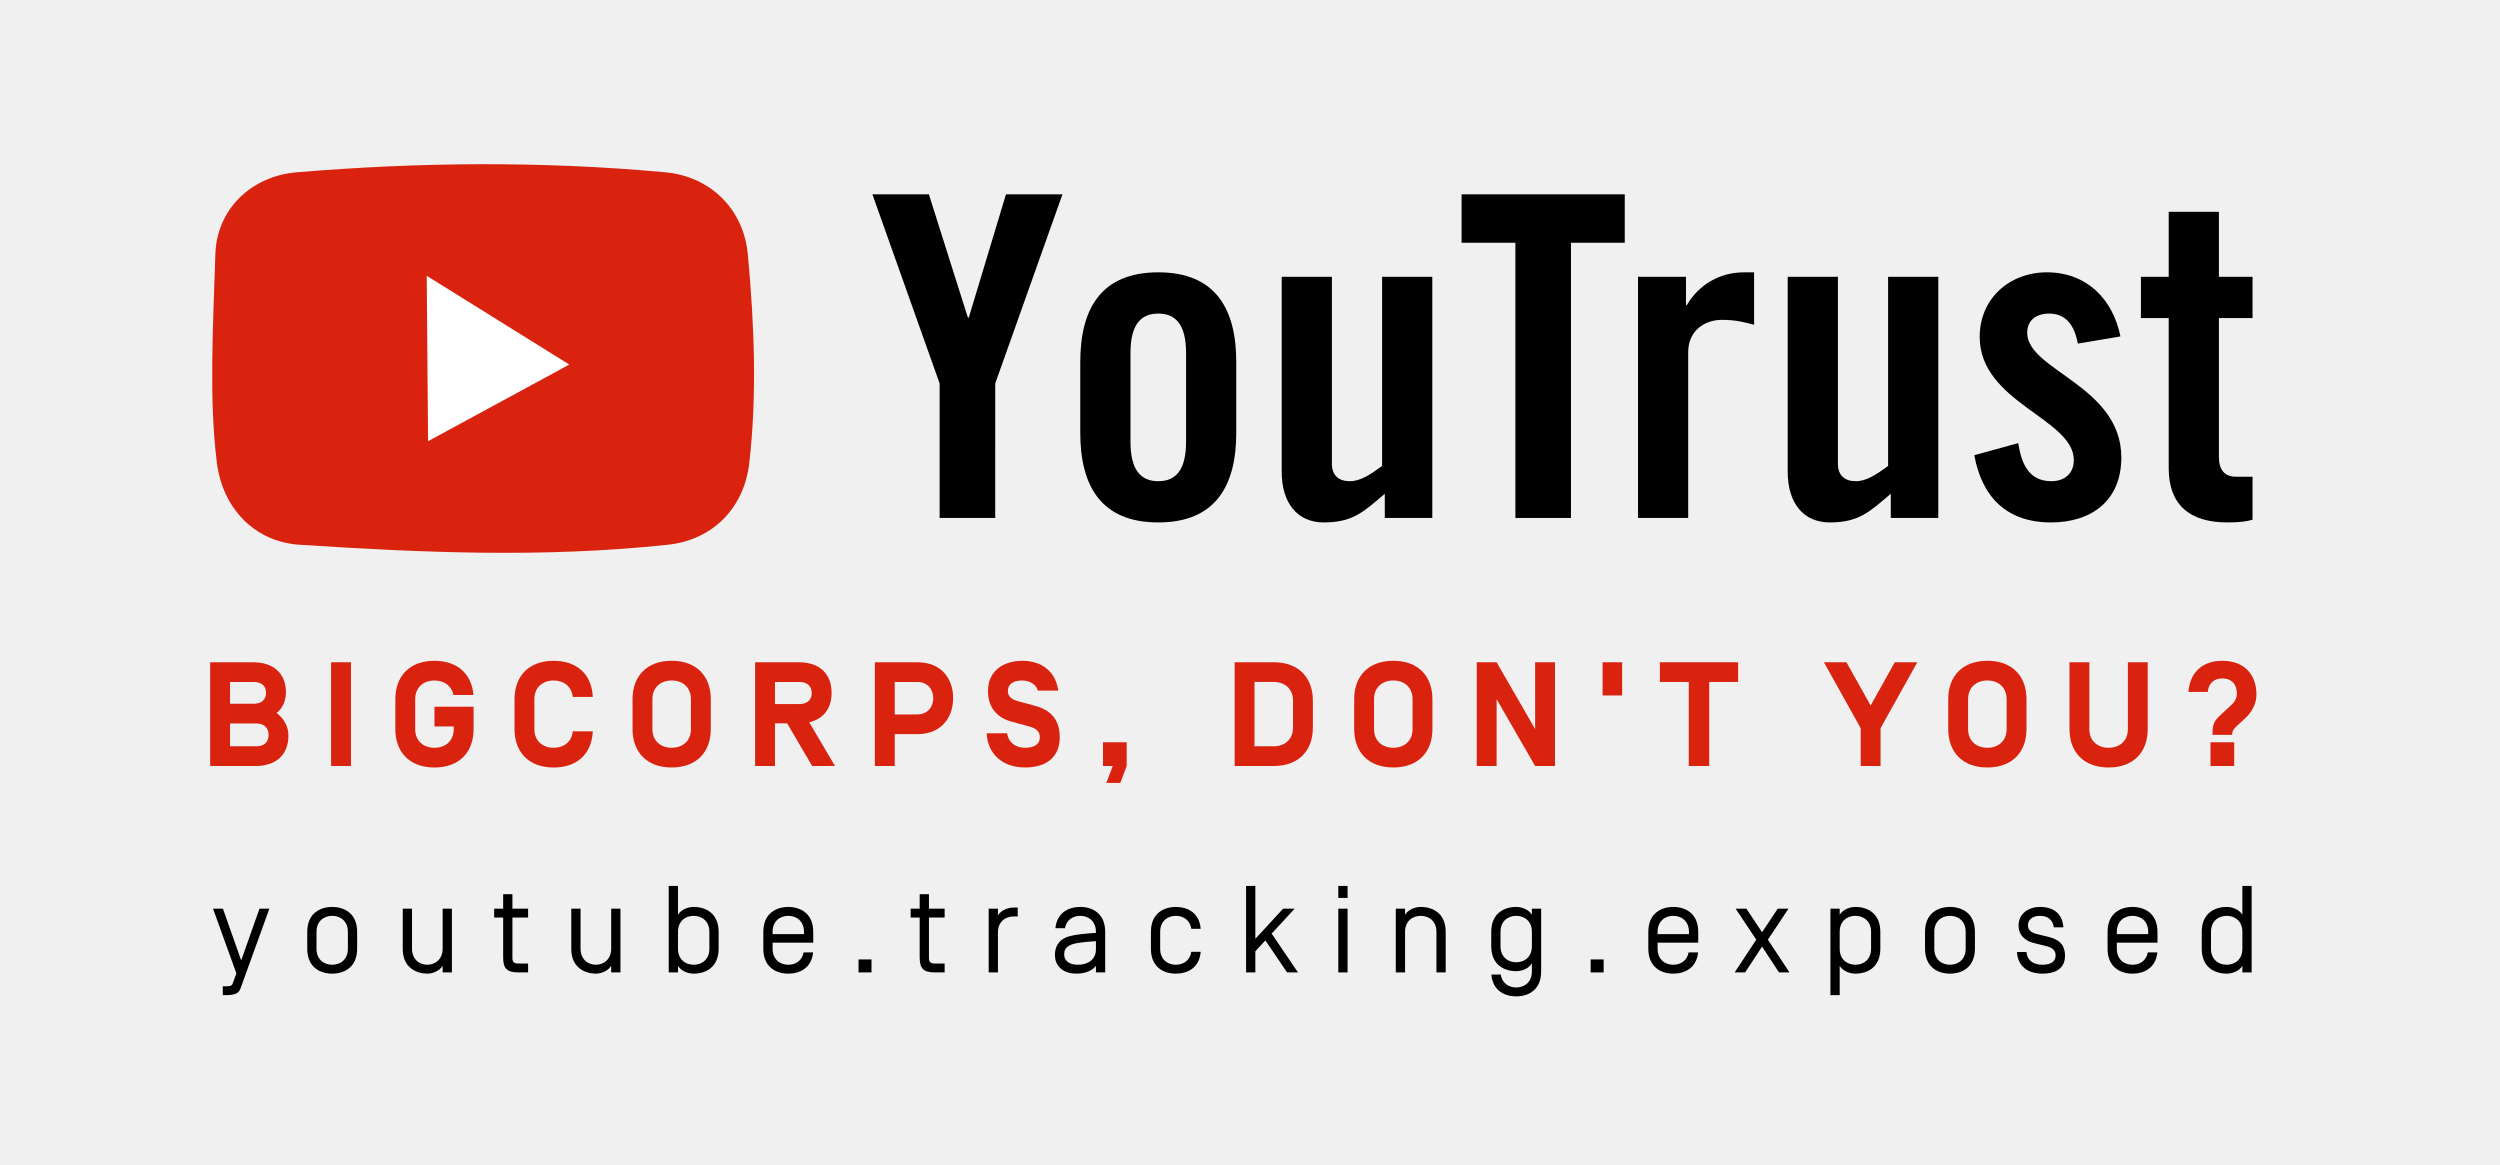
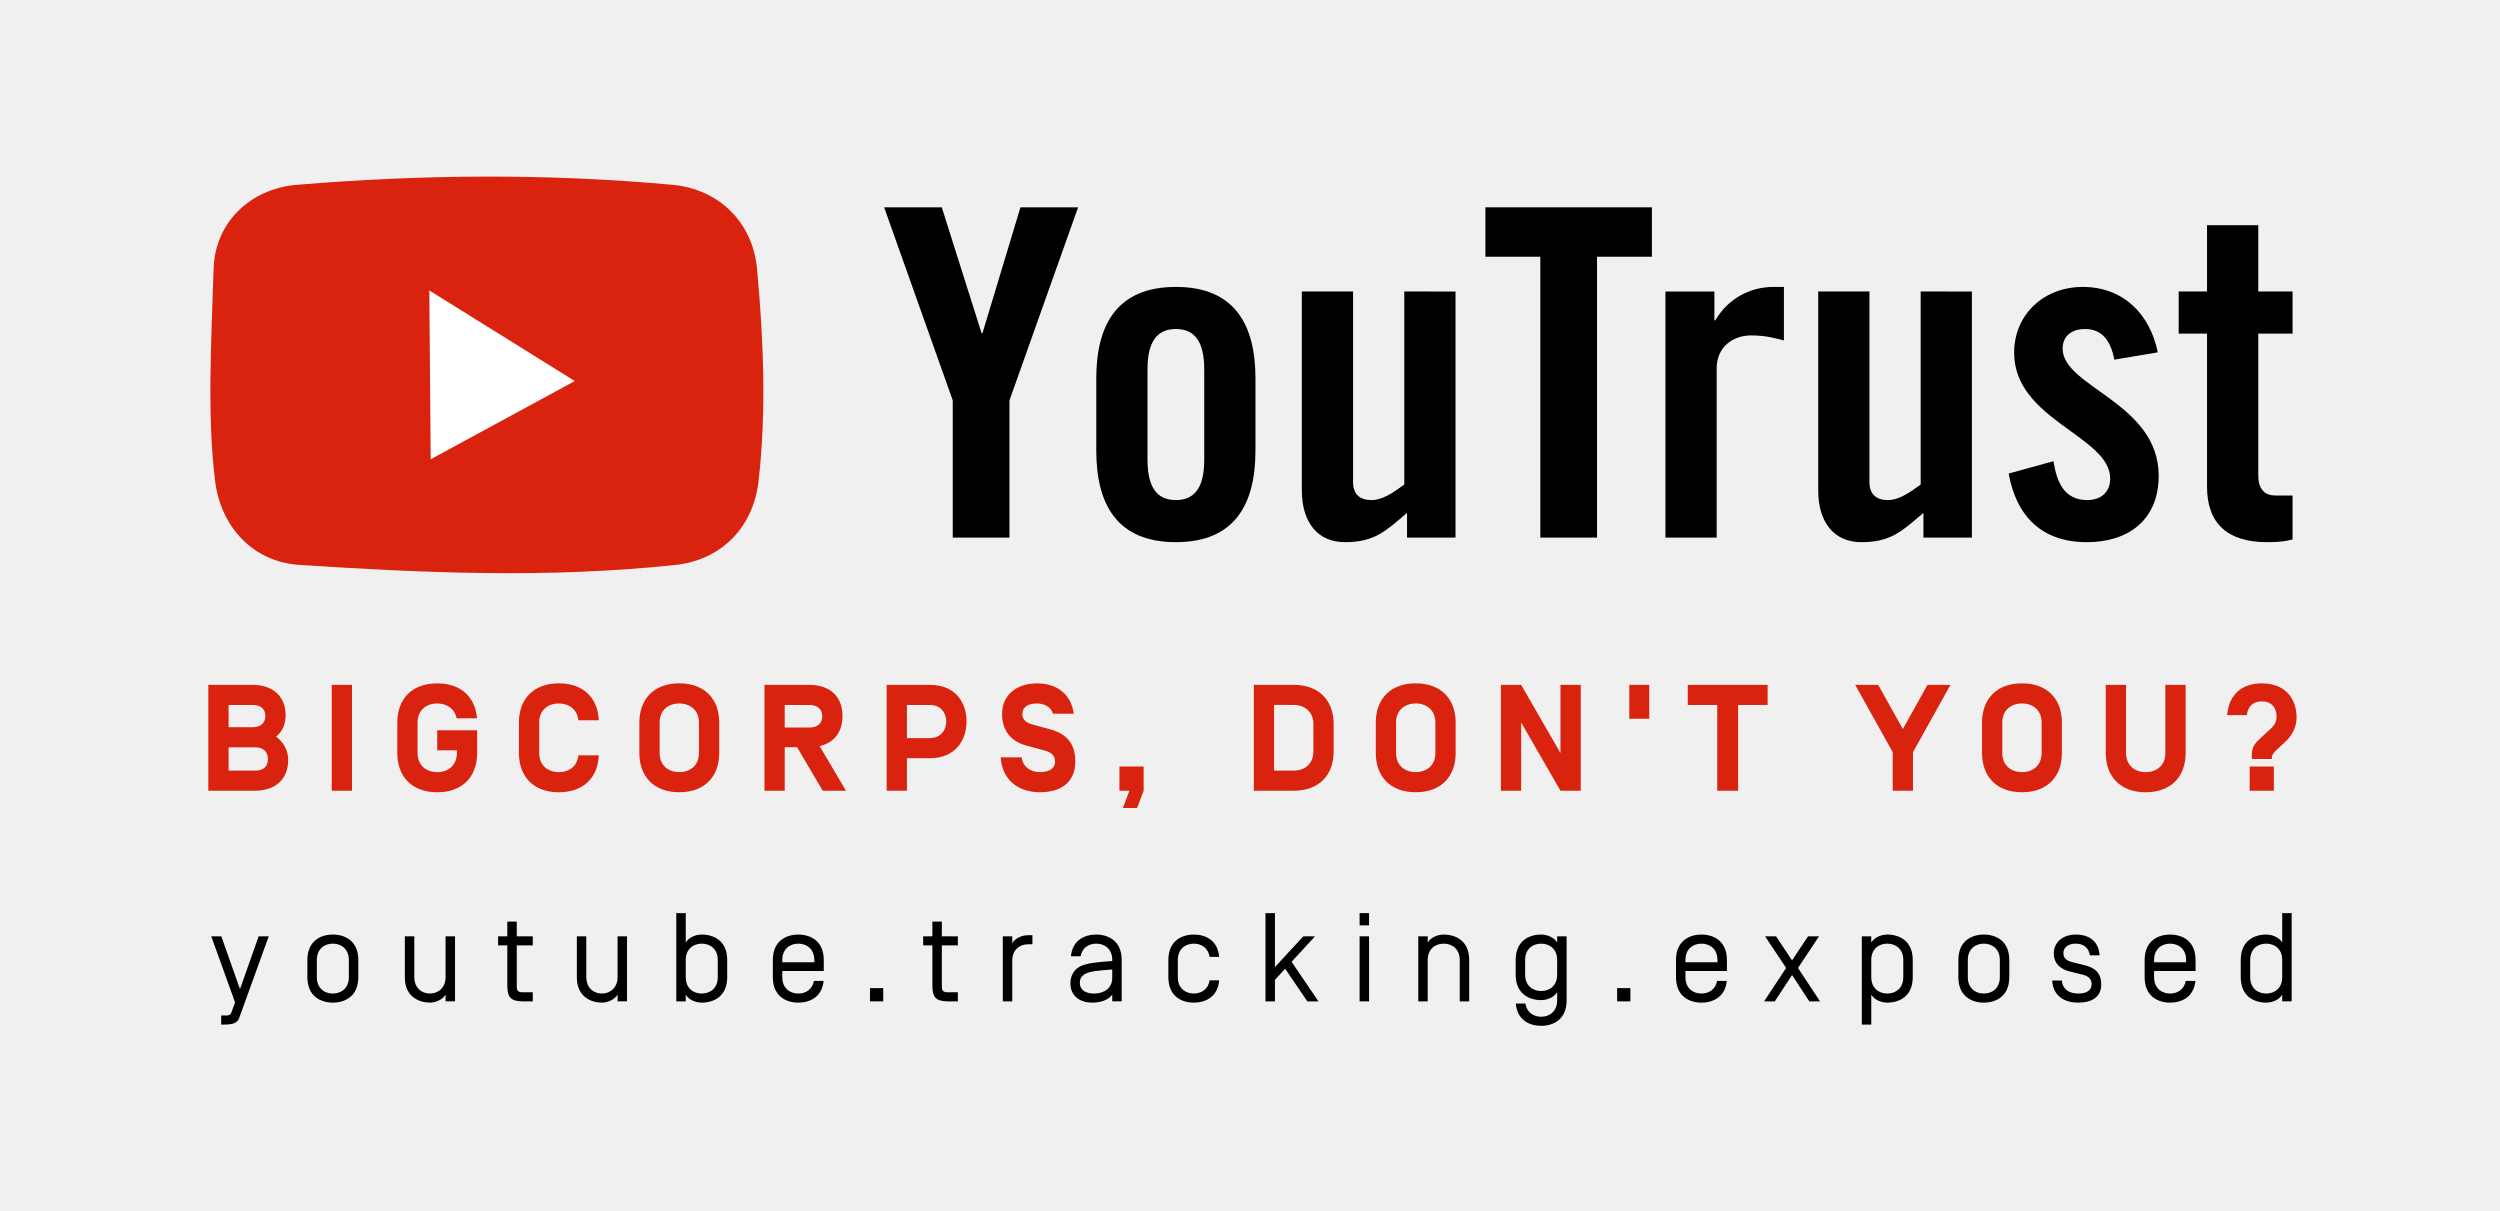
- <svg xmlns="http://www.w3.org/2000/svg" width="211.966mm" height="98.742mm" viewBox="0 0 211.966 98.742" version="1.1" id="svg911">
+ <svg xmlns="http://www.w3.org/2000/svg" width="207.705mm" height="100.595mm" viewBox="0 0 207.705 100.595" version="1.1" id="svg911">
  <defs id="defs905" />
-   <g aria-label="youtube.tracking.exposed" transform="matrix(0.3862052,0,0,0.3862052,-1.835745,-6.604112)" style="font-style:normal;font-weight:normal;font-size:40px;line-height:1.25;font-family:sans-serif;letter-spacing:0px;word-spacing:0px;fill:#000000;fill-opacity:1;stroke:none" id="flowRoot815-3">
+   <g aria-label="youtube.tracking.exposed" transform="matrix(0.3862052,0,0,0.3862052,-2.347534,-5.855436)" style="font-style:normal;font-weight:normal;font-size:40px;line-height:1.25;font-family:sans-serif;letter-spacing:0px;word-spacing:0px;fill:#000000;fill-opacity:1;stroke:none" id="flowRoot815-3">
    <path d="m 63.889,216.586 h -2.17 l -4.014,11.363 -4.014,-11.363 h -2.17 l 5.126,14.211 -0.732,2.007 c -0.163,0.488 -0.353,0.814 -1.22,0.814 h -1.031 v 1.953 h 0.786 c 1.763,-0.027 2.712,-0.353 3.092,-1.437 z" style="font-style:normal;font-variant:normal;font-weight:normal;font-stretch:normal;font-size:27.12px;line-height:0;font-family:'Simplon Norm';-inkscape-font-specification:'Simplon Norm';letter-spacing:6.53px" id="path892" />
    <path d="m 81.125,225.4 c 0,2.332 -1.627,3.498 -3.444,3.498 -1.817,0 -3.444,-1.166 -3.444,-3.498 v -3.743 c 0,-2.332 1.627,-3.498 3.444,-3.498 1.817,0 3.444,1.166 3.444,3.498 z m 2.034,-3.715 c 0,-4.122 -2.875,-5.478 -5.478,-5.478 -2.603,0 -5.478,1.356 -5.478,5.478 v 3.688 c 0,4.122 2.875,5.478 5.478,5.478 2.603,0 5.478,-1.356 5.478,-5.478 z" style="font-style:normal;font-variant:normal;font-weight:normal;font-stretch:normal;font-size:27.12px;line-height:0;font-family:'Simplon Norm';-inkscape-font-specification:'Simplon Norm';letter-spacing:6.53px" id="path894" />
    <path d="m 98.568,230.851 c 1.193,0 2.658,-0.597 3.363,-1.709 v 1.437 h 2.034 v -13.994 h -2.034 v 8.814 c 0,2.305 -1.654,3.498 -3.363,3.498 -1.654,0 -3.363,-1.085 -3.363,-3.58 v -8.733 h -2.034 v 8.868 c 0,4.149 3.092,5.397 5.397,5.397 z" style="font-style:normal;font-variant:normal;font-weight:normal;font-stretch:normal;font-size:27.12px;line-height:0;font-family:'Simplon Norm';-inkscape-font-specification:'Simplon Norm';letter-spacing:6.53px" id="path896" />
    <path d="m 117.248,218.539 h 3.444 v -1.953 h -3.444 v -3.173 h -2.034 v 3.173 h -1.98 v 1.953 h 1.98 v 8.705 c 0,2.387 0.732,3.336 3.336,3.336 h 2.142 v -1.953 h -2.142 c -0.976,0 -1.302,-0.325 -1.302,-1.22 z" style="font-style:normal;font-variant:normal;font-weight:normal;font-stretch:normal;font-size:27.12px;line-height:0;font-family:'Simplon Norm';-inkscape-font-specification:'Simplon Norm';letter-spacing:6.53px" id="path898" />
    <path d="m 135.569,230.851 c 1.193,0 2.658,-0.597 3.363,-1.709 v 1.437 h 2.034 v -13.994 h -2.034 v 8.814 c 0,2.305 -1.654,3.498 -3.363,3.498 -1.654,0 -3.363,-1.085 -3.363,-3.58 v -8.733 h -2.034 v 8.868 c 0,4.149 3.092,5.397 5.397,5.397 z" style="font-style:normal;font-variant:normal;font-weight:normal;font-stretch:normal;font-size:27.12px;line-height:0;font-family:'Simplon Norm';-inkscape-font-specification:'Simplon Norm';letter-spacing:6.53px" id="path900" />
    <path d="m 157.042,230.851 c 2.603,0 5.478,-1.356 5.478,-5.478 v -3.688 c 0,-4.122 -2.875,-5.478 -5.478,-5.478 -1.275,0 -2.739,0.57 -3.444,1.709 v -6.319 h -2.034 v 18.984 h 2.034 v -1.437 c 0.705,1.139 2.17,1.709 3.444,1.709 z m 3.444,-5.451 c 0,2.332 -1.627,3.498 -3.444,3.498 -1.817,0 -3.444,-1.166 -3.444,-3.498 v -3.743 c 0,-2.332 1.627,-3.498 3.444,-3.498 1.817,0 3.444,1.166 3.444,3.498 z" style="font-style:normal;font-variant:normal;font-weight:normal;font-stretch:normal;font-size:27.12px;line-height:0;font-family:'Simplon Norm';-inkscape-font-specification:'Simplon Norm';letter-spacing:6.53px" id="path902" />
    <path d="m 177.811,228.899 c -1.817,0 -3.444,-1.166 -3.444,-3.498 v -1.356 h 8.922 v -2.359 c 0,-4.122 -2.875,-5.478 -5.478,-5.478 -2.603,0 -5.478,1.356 -5.478,5.478 v 3.688 c 0,4.122 2.875,5.478 5.478,5.478 2.441,0 5.098,-1.166 5.451,-4.665 h -2.088 c -0.325,1.817 -1.763,2.712 -3.363,2.712 z m 3.444,-6.726 h -6.888 v -0.515 c 0,-2.332 1.627,-3.498 3.444,-3.498 1.817,0 3.444,1.166 3.444,3.498 z" style="font-style:normal;font-variant:normal;font-weight:normal;font-stretch:normal;font-size:27.12px;line-height:0;font-family:'Simplon Norm';-inkscape-font-specification:'Simplon Norm';letter-spacing:6.53px" id="path904" />
    <path d="m 193.233,230.58 h 2.848 v -2.848 h -2.848 z" style="font-style:normal;font-variant:normal;font-weight:normal;font-stretch:normal;font-size:27.12px;line-height:0;font-family:'Simplon Norm';-inkscape-font-specification:'Simplon Norm';letter-spacing:6.53px" id="path906" />
    <path d="m 208.691,218.539 h 3.444 v -1.953 h -3.444 v -3.173 h -2.034 v 3.173 h -1.98 v 1.953 h 1.98 v 8.705 c 0,2.387 0.732,3.336 3.336,3.336 h 2.142 v -1.953 h -2.142 c -0.976,0 -1.302,-0.325 -1.302,-1.22 z" style="font-style:normal;font-variant:normal;font-weight:normal;font-stretch:normal;font-size:27.12px;line-height:0;font-family:'Simplon Norm';-inkscape-font-specification:'Simplon Norm';letter-spacing:6.53px" id="path908" />
    <path d="m 223.839,216.586 h -2.034 v 13.994 h 2.034 v -8.787 c 0,-2.332 1.627,-3.498 3.444,-3.498 h 0.895 v -1.953 h -0.895 c -1.275,0 -2.739,0.57 -3.444,1.709 z" style="font-style:normal;font-variant:normal;font-weight:normal;font-stretch:normal;font-size:27.12px;line-height:0;font-family:'Simplon Norm';-inkscape-font-specification:'Simplon Norm';letter-spacing:6.53px" id="path910" />
    <path d="m 241.905,218.159 c 1.817,0 3.444,1.166 3.444,3.498 v 0.244 c -2.359,0.163 -4.366,0.325 -5.966,0.786 -2.441,0.705 -3.037,2.603 -3.037,4.014 0,2.875 2.251,4.149 4.637,4.149 1.898,0 3.471,-0.542 4.366,-1.709 v 1.437 h 2.034 v -8.895 c 0,-4.122 -2.875,-5.478 -5.478,-5.478 -2.441,0 -5.098,1.166 -5.451,4.665 h 2.088 c 0.325,-1.817 1.763,-2.712 3.363,-2.712 z m 3.444,7.377 c 0,2.197 -1.736,3.363 -3.932,3.363 -2.061,0 -3.037,-0.976 -3.037,-2.251 0,-0.814 0.19,-1.437 1.22,-2.007 0.949,-0.515 2.685,-0.705 5.749,-0.922 z" style="font-style:normal;font-variant:normal;font-weight:normal;font-stretch:normal;font-size:27.12px;line-height:0;font-family:'Simplon Norm';-inkscape-font-specification:'Simplon Norm';letter-spacing:6.53px" id="path912" />
    <path d="m 262.899,216.207 c -2.603,0 -5.478,1.356 -5.478,5.478 v 3.688 c 0,4.149 2.875,5.478 5.478,5.478 2.468,0 5.153,-1.193 5.451,-4.8 h -2.061 c -0.271,1.898 -1.763,2.848 -3.39,2.848 -1.817,0 -3.444,-1.166 -3.444,-3.498 v -3.743 c 0,-2.332 1.627,-3.498 3.444,-3.498 1.627,0 3.119,0.949 3.39,2.848 h 2.061 c -0.298,-3.607 -2.983,-4.8 -5.451,-4.8 z" style="font-style:normal;font-variant:normal;font-weight:normal;font-stretch:normal;font-size:27.12px;line-height:0;font-family:'Simplon Norm';-inkscape-font-specification:'Simplon Norm';letter-spacing:6.53px" id="path914" />
    <path d="m 280.348,211.596 h -2.034 v 18.984 h 2.034 v -4.637 l 2.197,-2.387 4.773,7.024 h 2.387 l -5.776,-8.516 5.044,-5.478 h -2.522 l -6.102,6.617 z" style="font-style:normal;font-variant:normal;font-weight:normal;font-stretch:normal;font-size:27.12px;line-height:0;font-family:'Simplon Norm';-inkscape-font-specification:'Simplon Norm';letter-spacing:6.53px" id="path916" />
    <path d="m 300.596,211.596 h -2.034 v 2.631 h 2.034 z m 0,4.99 h -2.034 v 13.994 h 2.034 z" style="font-style:normal;font-variant:normal;font-weight:normal;font-stretch:normal;font-size:27.12px;line-height:0;font-family:'Simplon Norm';-inkscape-font-specification:'Simplon Norm';letter-spacing:6.53px" id="path918" />
    <path d="m 316.661,216.207 c -1.275,0 -2.739,0.57 -3.444,1.709 v -1.329 h -2.034 v 13.994 h 2.034 v -8.922 c 0,-2.332 1.627,-3.498 3.444,-3.498 1.817,0 3.444,1.166 3.444,3.498 v 8.922 h 2.034 v -8.895 c 0,-4.122 -2.875,-5.478 -5.478,-5.478 z" style="font-style:normal;font-variant:normal;font-weight:normal;font-stretch:normal;font-size:27.12px;line-height:0;font-family:'Simplon Norm';-inkscape-font-specification:'Simplon Norm';letter-spacing:6.53px" id="path920" />
    <path d="m 337.615,233.889 c -1.627,0 -3.119,-0.949 -3.39,-2.848 h -2.061 c 0.298,3.607 2.983,4.8 5.451,4.8 2.603,0 5.478,-1.329 5.478,-5.478 v -13.777 h -2.034 v 1.329 c -0.705,-1.139 -2.17,-1.709 -3.444,-1.709 -2.603,0 -5.478,1.356 -5.478,5.478 v 3.146 c 0,4.122 2.875,5.478 5.478,5.478 1.275,0 2.739,-0.57 3.444,-1.709 v 1.79 c 0,2.332 -1.627,3.498 -3.444,3.498 z m -3.444,-12.231 c 0,-2.332 1.627,-3.498 3.444,-3.498 1.817,0 3.444,1.166 3.444,3.498 v 3.2 c 0,2.332 -1.627,3.498 -3.444,3.498 -1.817,0 -3.444,-1.166 -3.444,-3.498 z" style="font-style:normal;font-variant:normal;font-weight:normal;font-stretch:normal;font-size:27.12px;line-height:0;font-family:'Simplon Norm';-inkscape-font-specification:'Simplon Norm';letter-spacing:6.53px" id="path922" />
    <path d="m 353.964,230.58 h 2.848 v -2.848 h -2.848 z" style="font-style:normal;font-variant:normal;font-weight:normal;font-stretch:normal;font-size:27.12px;line-height:0;font-family:'Simplon Norm';-inkscape-font-specification:'Simplon Norm';letter-spacing:6.53px" id="path924" />
    <path d="m 372.101,228.899 c -1.817,0 -3.444,-1.166 -3.444,-3.498 v -1.356 h 8.922 v -2.359 c 0,-4.122 -2.875,-5.478 -5.478,-5.478 -2.603,0 -5.478,1.356 -5.478,5.478 v 3.688 c 0,4.122 2.875,5.478 5.478,5.478 2.441,0 5.098,-1.166 5.451,-4.665 h -2.088 c -0.325,1.817 -1.763,2.712 -3.363,2.712 z m 3.444,-6.726 h -6.888 v -0.515 c 0,-2.332 1.627,-3.498 3.444,-3.498 1.817,0 3.444,1.166 3.444,3.498 z" style="font-style:normal;font-variant:normal;font-weight:normal;font-stretch:normal;font-size:27.12px;line-height:0;font-family:'Simplon Norm';-inkscape-font-specification:'Simplon Norm';letter-spacing:6.53px" id="path926" />
    <path d="m 395.307,230.58 h 2.305 l -4.746,-7.187 4.529,-6.807 h -2.359 l -3.444,5.18 -3.444,-5.18 h -2.359 l 4.529,6.807 -4.746,7.187 h 2.305 l 3.715,-5.668 z" style="font-style:normal;font-variant:normal;font-weight:normal;font-stretch:normal;font-size:27.12px;line-height:0;font-family:'Simplon Norm';-inkscape-font-specification:'Simplon Norm';letter-spacing:6.53px" id="path928" />
    <path d="m 412.078,230.851 c 2.603,0 5.478,-1.356 5.478,-5.478 v -3.688 c 0,-4.122 -2.875,-5.478 -5.478,-5.478 -1.275,0 -2.739,0.57 -3.444,1.709 v -1.329 h -2.034 v 18.984 h 2.034 v -6.427 c 0.705,1.139 2.17,1.709 3.444,1.709 z m 3.444,-5.451 c 0,2.332 -1.627,3.498 -3.444,3.498 -1.817,0 -3.444,-1.166 -3.444,-3.498 v -3.743 c 0,-2.332 1.627,-3.498 3.444,-3.498 1.817,0 3.444,1.166 3.444,3.498 z" style="font-style:normal;font-variant:normal;font-weight:normal;font-stretch:normal;font-size:27.12px;line-height:0;font-family:'Simplon Norm';-inkscape-font-specification:'Simplon Norm';letter-spacing:6.53px" id="path930" />
    <path d="m 436.291,225.4 c 0,2.332 -1.627,3.498 -3.444,3.498 -1.817,0 -3.444,-1.166 -3.444,-3.498 v -3.743 c 0,-2.332 1.627,-3.498 3.444,-3.498 1.817,0 3.444,1.166 3.444,3.498 z m 2.034,-3.715 c 0,-4.122 -2.875,-5.478 -5.478,-5.478 -2.603,0 -5.478,1.356 -5.478,5.478 v 3.688 c 0,4.122 2.875,5.478 5.478,5.478 2.603,0 5.478,-1.356 5.478,-5.478 z" style="font-style:normal;font-variant:normal;font-weight:normal;font-stretch:normal;font-size:27.12px;line-height:0;font-family:'Simplon Norm';-inkscape-font-specification:'Simplon Norm';letter-spacing:6.53px" id="path932" />
    <path d="m 457.747,220.681 c -0.217,-3.119 -2.305,-4.475 -5.126,-4.475 -2.576,0 -4.719,1.492 -4.719,4.068 0,2.495 1.925,3.526 3.444,3.878 l 2.739,0.678 c 1.546,0.38 1.953,1.166 1.953,2.061 -0.027,1.22 -0.922,2.007 -2.875,2.007 -1.871,0 -3.336,-0.814 -3.526,-2.793 h -2.088 c 0.217,3.39 2.685,4.746 5.614,4.746 2.848,0 4.936,-1.139 4.936,-3.905 0,-2.576 -1.464,-3.634 -3.58,-4.149 l -2.631,-0.651 c -1.139,-0.271 -1.925,-0.786 -1.925,-1.953 0,-1.275 1.112,-2.034 2.631,-2.034 1.736,0 2.82,0.895 3.065,2.522 z" style="font-style:normal;font-variant:normal;font-weight:normal;font-stretch:normal;font-size:27.12px;line-height:0;font-family:'Simplon Norm';-inkscape-font-specification:'Simplon Norm';letter-spacing:6.53px" id="path934" />
    <path d="m 472.92,228.899 c -1.817,0 -3.444,-1.166 -3.444,-3.498 v -1.356 h 8.922 v -2.359 c 0,-4.122 -2.875,-5.478 -5.478,-5.478 -2.603,0 -5.478,1.356 -5.478,5.478 v 3.688 c 0,4.122 2.875,5.478 5.478,5.478 2.441,0 5.098,-1.166 5.451,-4.665 h -2.088 c -0.325,1.817 -1.763,2.712 -3.363,2.712 z m 3.444,-6.726 h -6.888 v -0.515 c 0,-2.332 1.627,-3.498 3.444,-3.498 1.817,0 3.444,1.166 3.444,3.498 z" style="font-style:normal;font-variant:normal;font-weight:normal;font-stretch:normal;font-size:27.12px;line-height:0;font-family:'Simplon Norm';-inkscape-font-specification:'Simplon Norm';letter-spacing:6.53px" id="path936" />
    <path d="m 493.592,230.851 c 1.275,0 2.739,-0.57 3.444,-1.709 v 1.437 h 2.034 v -18.984 h -2.034 v 6.319 c -0.705,-1.139 -2.17,-1.709 -3.444,-1.709 -2.603,0 -5.478,1.356 -5.478,5.478 v 3.688 c 0,4.122 2.875,5.478 5.478,5.478 z m -3.444,-9.194 c 0,-2.332 1.627,-3.498 3.444,-3.498 1.817,0 3.444,1.166 3.444,3.498 v 3.743 c 0,2.332 -1.627,3.498 -3.444,3.498 -1.817,0 -3.444,-1.166 -3.444,-3.498 z" style="font-style:normal;font-variant:normal;font-weight:normal;font-stretch:normal;font-size:27.12px;line-height:0;font-family:'Simplon Norm';-inkscape-font-specification:'Simplon Norm';letter-spacing:6.53px" id="path938" />
  </g>
-   <g id="g1802-3" transform="translate(-13.75423,-60.99248)">
+   <g id="g1802-3" transform="translate(-14.26602,-60.24381)">
    <path style="fill:#d9230f;fill-opacity:1;stroke:none;stroke-width:0.435;stroke-linecap:round;stroke-miterlimit:4;stroke-dasharray:none;stroke-opacity:1" d="m 38.923,75.599 c 10.267,-0.852 20.656,-0.97 31.227,0 3.84,0.352 6.653,3.12 7.01,6.96 0.559,6.016 0.779,11.947 0.128,17.661 -0.437,3.831 -3.076,6.55 -6.91,6.96 -10.598,1.131 -20.929,0.667 -31.227,0 -3.848,-0.249 -6.532,-3.134 -7.01,-6.96 -0.682,-5.46 -0.314,-11.621 -0.128,-17.661 0.119,-3.854 3.067,-6.641 6.91,-6.96 z" id="rect1795-5" />
    <path style="fill:#ffffff;fill-opacity:1;stroke:none;stroke-width:0.265px;stroke-linecap:butt;stroke-linejoin:miter;stroke-opacity:1" d="M 49.935,84.377 50.049,98.4 62.02,91.902 Z" id="path1798-6" />
  </g>
-   <g aria-label="YouTrust" transform="matrix(0.7125611,0,0,0.7125611,-142.8731,-183.8881)" style="font-style:normal;font-weight:normal;font-size:40px;line-height:1.25;font-family:sans-serif;letter-spacing:0px;word-spacing:0px;fill:#000000;fill-opacity:1;stroke:none" id="flowRoot1804-2">
+   <g aria-label="YouTrust" transform="matrix(0.7125611,0,0,0.7125611,-143.3849,-183.1394)" style="font-style:normal;font-weight:normal;font-size:40px;line-height:1.25;font-family:sans-serif;letter-spacing:0px;word-spacing:0px;fill:#000000;fill-opacity:1;stroke:none" id="flowRoot1804-2">
    <path d="m 318.926,303.697 8,-22.507 h -6.72 l -4.427,14.667 h -0.107 l -4.64,-14.667 h -6.72 l 8,22.507 v 16 h 6.613 z" style="font-style:normal;font-variant:normal;font-weight:bold;font-stretch:condensed;font-size:53.333px;font-family:'Trade Gothic LT Std';-inkscape-font-specification:'Trade Gothic LT Std Bold Condensed'" id="path875" />
    <path d="m 341.634,310.63 c 0,3.307 -1.173,4.693 -3.307,4.693 -2.133,0 -3.307,-1.387 -3.307,-4.693 v -10.56 c 0,-3.307 1.173,-4.693 3.307,-4.693 2.133,0 3.307,1.387 3.307,4.693 z m -12.587,-1.067 c 0,6.293 2.453,10.667 9.28,10.667 6.827,0 9.28,-4.373 9.28,-10.667 v -8.427 c 0,-6.293 -2.453,-10.667 -9.28,-10.667 -6.827,0 -9.28,4.373 -9.28,10.667 z" style="font-style:normal;font-variant:normal;font-weight:bold;font-stretch:condensed;font-size:53.333px;font-family:'Trade Gothic LT Std';-inkscape-font-specification:'Trade Gothic LT Std Bold Condensed'" id="path877" />
    <path d="m 364.96,291.003 v 22.507 c -1.387,1.013 -2.56,1.813 -3.84,1.813 -1.28,0 -2.133,-0.64 -2.133,-2.08 v -22.24 h -5.973 v 23.2 c 0,3.733 1.867,6.027 5.013,6.027 3.467,0 4.747,-1.28 7.253,-3.413 v 2.88 h 5.653 v -28.693 z" style="font-style:normal;font-variant:normal;font-weight:bold;font-stretch:condensed;font-size:53.333px;font-family:'Trade Gothic LT Std';-inkscape-font-specification:'Trade Gothic LT Std Bold Condensed'" id="path879" />
    <path d="m 380.819,319.697 h 6.613 V 286.95 h 6.4 v -5.76 H 374.419 v 5.76 h 6.4 z" style="font-style:normal;font-variant:normal;font-weight:bold;font-stretch:condensed;font-size:53.333px;font-family:'Trade Gothic LT Std';-inkscape-font-specification:'Trade Gothic LT Std Bold Condensed'" id="path881" />
    <path d="m 401.383,319.697 v -19.733 c 0,-2.56 1.973,-3.84 4,-3.84 1.76,0 2.773,0.32 3.84,0.587 v -6.24 h -1.227 c -2.827,0 -5.333,1.44 -6.773,3.893 h -0.107 v -3.36 h -5.707 v 28.693 z" style="font-style:normal;font-variant:normal;font-weight:bold;font-stretch:condensed;font-size:53.333px;font-family:'Trade Gothic LT Std';-inkscape-font-specification:'Trade Gothic LT Std Bold Condensed'" id="path883" />
    <path d="m 425.168,291.003 v 22.507 c -1.387,1.013 -2.56,1.813 -3.84,1.813 -1.28,0 -2.133,-0.64 -2.133,-2.08 v -22.24 h -5.973 v 23.2 c 0,3.733 1.867,6.027 5.013,6.027 3.467,0 4.747,-1.28 7.253,-3.413 v 2.88 h 5.653 v -28.693 z" style="font-style:normal;font-variant:normal;font-weight:bold;font-stretch:condensed;font-size:53.333px;font-family:'Trade Gothic LT Std';-inkscape-font-specification:'Trade Gothic LT Std Bold Condensed'" id="path885" />
    <path d="m 452.814,298.097 c -0.907,-4.48 -4.053,-7.627 -8.747,-7.627 -4.48,0 -8,3.147 -8,7.68 0,7.84 11.2,9.707 11.2,14.667 0,1.6 -1.12,2.507 -2.667,2.507 -2.72,0 -3.573,-2.133 -3.947,-4.533 l -5.227,1.44 c 0.907,5.013 3.893,8 9.12,8 4.853,0 8.373,-2.613 8.373,-7.733 0,-8.533 -11.2,-10.347 -11.2,-14.827 0,-1.493 1.067,-2.293 2.613,-2.293 1.92,0 2.987,1.28 3.413,3.573 z" style="font-style:normal;font-variant:normal;font-weight:bold;font-stretch:condensed;font-size:53.333px;font-family:'Trade Gothic LT Std';-inkscape-font-specification:'Trade Gothic LT Std Bold Condensed'" id="path887" />
    <path d="m 458.557,295.91 v 17.867 c 0,4.373 2.507,6.453 6.987,6.453 1.493,0 2.187,-0.107 2.987,-0.32 v -5.12 h -1.973 c -1.387,0 -2.027,-0.853 -2.027,-2.347 v -16.533 h 4 v -4.907 h -4 v -7.733 h -5.973 v 7.733 h -3.307 v 4.907 z" style="font-style:normal;font-variant:normal;font-weight:bold;font-stretch:condensed;font-size:53.333px;font-family:'Trade Gothic LT Std';-inkscape-font-specification:'Trade Gothic LT Std Bold Condensed'" id="path889" />
  </g>
-   <flowRoot transform="matrix(0.2645833,0,0,0.2645833,-12.61392,-92.04089)" style="font-style:normal;font-weight:normal;font-size:40px;line-height:1.25;font-family:sans-serif;letter-spacing:0px;word-spacing:0px;fill:#000000;fill-opacity:1;stroke:none" id="flowRoot3250" xml:space="preserve">
+   <flowRoot transform="matrix(0.2645833,0,0,0.2645833,-13.12571,-91.29222)" style="font-style:normal;font-weight:normal;font-size:40px;line-height:1.25;font-family:sans-serif;letter-spacing:0px;word-spacing:0px;fill:#000000;fill-opacity:1;stroke:none" id="flowRoot3250" xml:space="preserve">
    <flowRegion id="flowRegion3252">
      <rect y="274.628" x="58.543" height="159.041" width="644.944" id="rect3254" />
    </flowRegion>
    <flowPara id="flowPara3256" />
  </flowRoot>
-   <flowRoot transform="matrix(0.2645833,0,0,0.2645833,-12.61392,-92.04089)" style="font-style:normal;font-weight:normal;font-size:40px;line-height:1.25;font-family:sans-serif;letter-spacing:0px;word-spacing:0px;fill:#000000;fill-opacity:1;stroke:none" id="flowRoot3258" xml:space="preserve">
+   <flowRoot transform="matrix(0.2645833,0,0,0.2645833,-13.12571,-91.29222)" style="font-style:normal;font-weight:normal;font-size:40px;line-height:1.25;font-family:sans-serif;letter-spacing:0px;word-spacing:0px;fill:#000000;fill-opacity:1;stroke:none" id="flowRoot3258" xml:space="preserve">
    <flowRegion id="flowRegion3260">
      <rect y="298.045" x="136.599" height="152.211" width="565.912" id="rect3262" />
    </flowRegion>
    <flowPara id="flowPara3264" />
  </flowRoot>
-   <flowRoot transform="matrix(0.3925779,0,0,0.3925779,21.9184,17.81232)" style="font-style:normal;font-weight:normal;font-size:40px;line-height:1.25;font-family:sans-serif;letter-spacing:0px;word-spacing:0px;fill:#000000;fill-opacity:1;stroke:none" id="flowRoot3340" xml:space="preserve">
+   <flowRoot transform="matrix(0.3925779,0,0,0.3925779,21.40661,18.56099)" style="font-style:normal;font-weight:normal;font-size:40px;line-height:1.25;font-family:sans-serif;letter-spacing:0px;word-spacing:0px;fill:#000000;fill-opacity:1;stroke:none" id="flowRoot3340" xml:space="preserve">
    <flowRegion id="flowRegion3342">
      <rect y="-66.516" x="-8.781" height="58.543" width="583.475" id="rect3344" />
    </flowRegion>
    <flowPara style="font-style:normal;font-variant:normal;font-weight:bold;font-stretch:normal;font-family:'Simplon Norm';-inkscape-font-specification:'Simplon Norm Bold';letter-spacing:21.72px" id="flowPara3346" />
  </flowRoot>
-   <g aria-label="BIGCORPS, DON'T YOU? " transform="matrix(0.9171029,0,0,0.9171029,25.05704,93.49175)" style="font-style:normal;font-weight:normal;font-size:40px;line-height:1.25;font-family:sans-serif;letter-spacing:0px;word-spacing:0px;fill:#d9230f;fill-opacity:1;stroke:none" id="flowRoot3340-2">
+   <g aria-label="BIGCORPS, DON'T YOU? " transform="matrix(0.9171029,0,0,0.9171029,24.54526,94.24042)" style="font-style:normal;font-weight:normal;font-size:40px;line-height:1.25;font-family:sans-serif;letter-spacing:0px;word-spacing:0px;fill:#d9230f;fill-opacity:1;stroke:none" id="flowRoot3340-2">
    <path d="m -7.891,-31.125 h 4.193 c 1.973,0 3.042,-1.11 3.042,-2.809 0,-0.85 -0.425,-1.589 -1.096,-2.096 0.575,-0.438 0.863,-1.137 0.863,-1.932 0,-1.658 -1.082,-2.754 -3.028,-2.754 h -3.974 z m 1.836,-1.822 v -2.11 h 2.412 c 0.699,0 1.151,0.37 1.151,1.055 0,0.671 -0.397,1.055 -1.151,1.055 z m 3.33,-4.946 c 0,0.658 -0.452,1.014 -1.151,1.014 h -2.179 v -2.014 h 2.179 c 0.699,0 1.151,0.329 1.151,1 z" style="font-style:normal;font-variant:normal;font-weight:bold;font-stretch:normal;font-size:13.702px;font-family:'Simplon Norm';-inkscape-font-specification:'Simplon Norm Bold';letter-spacing:2.615px;fill:#d9230f;fill-opacity:1" id="path838" />
    <path d="M 5.124,-40.716 H 3.288 V -31.125 h 1.836 z" style="font-style:normal;font-variant:normal;font-weight:bold;font-stretch:normal;font-size:13.702px;font-family:'Simplon Norm';-inkscape-font-specification:'Simplon Norm Bold';letter-spacing:2.615px;fill:#d9230f;fill-opacity:1" id="path840" />
    <path d="m 12.845,-34.783 h 1.781 v 0.247 c 0,1.11 -0.781,1.726 -1.781,1.726 -1,0 -1.781,-0.617 -1.781,-1.726 v -2.768 c 0,-1.11 0.781,-1.726 1.781,-1.726 0.877,0 1.589,0.48 1.754,1.343 h 1.85 c -0.151,-1.905 -1.439,-3.165 -3.604,-3.165 -2.302,0 -3.617,1.425 -3.617,3.549 v 2.768 c 0,2.124 1.315,3.549 3.617,3.549 2.302,0 3.617,-1.425 3.617,-3.549 v -2.069 h -3.617 z" style="font-style:normal;font-variant:normal;font-weight:bold;font-stretch:normal;font-size:13.702px;font-family:'Simplon Norm';-inkscape-font-specification:'Simplon Norm Bold';letter-spacing:2.615px;fill:#d9230f;fill-opacity:1" id="path842" />
    <path d="m 25.63,-34.331 c -0.096,0.987 -0.836,1.521 -1.768,1.521 -1,0 -1.781,-0.617 -1.781,-1.726 v -2.768 c 0,-1.11 0.781,-1.726 1.781,-1.726 0.932,0 1.672,0.548 1.768,1.521 h 1.85 c -0.082,-2.014 -1.384,-3.343 -3.617,-3.343 -2.302,0 -3.617,1.425 -3.617,3.549 v 2.768 c 0,2.124 1.315,3.549 3.617,3.549 2.233,0 3.535,-1.329 3.617,-3.343 z" style="font-style:normal;font-variant:normal;font-weight:bold;font-stretch:normal;font-size:13.702px;font-family:'Simplon Norm';-inkscape-font-specification:'Simplon Norm Bold';letter-spacing:2.615px;fill:#d9230f;fill-opacity:1" id="path844" />
    <path d="m 38.391,-34.537 v -2.768 c 0,-2.124 -1.315,-3.549 -3.617,-3.549 -2.302,0 -3.617,1.425 -3.617,3.549 v 2.768 c 0,2.124 1.315,3.549 3.617,3.549 2.302,0 3.617,-1.425 3.617,-3.549 z m -1.836,0 c 0,1.11 -0.781,1.726 -1.781,1.726 -1,0 -1.781,-0.617 -1.781,-1.726 v -2.768 c 0,-1.11 0.781,-1.726 1.781,-1.726 1,0 1.781,0.617 1.781,1.726 z" style="font-style:normal;font-variant:normal;font-weight:bold;font-stretch:normal;font-size:13.702px;font-family:'Simplon Norm';-inkscape-font-specification:'Simplon Norm Bold';letter-spacing:2.615px;fill:#d9230f;fill-opacity:1" id="path846" />
    <path d="m 45.448,-35.071 2.316,3.946 h 2.11 l -2.384,-4.042 c 1.343,-0.315 2.069,-1.302 2.069,-2.727 0,-1.726 -1.082,-2.823 -3.028,-2.823 H 42.489 V -31.125 h 1.836 v -3.946 z m 2.275,-2.795 c 0,0.658 -0.452,1.014 -1.151,1.014 h -2.247 v -2.042 h 2.247 c 0.699,0 1.151,0.356 1.151,1.028 z" style="font-style:normal;font-variant:normal;font-weight:bold;font-stretch:normal;font-size:13.702px;font-family:'Simplon Norm';-inkscape-font-specification:'Simplon Norm Bold';letter-spacing:2.615px;fill:#d9230f;fill-opacity:1" id="path848" />
    <path d="m 55.396,-35.893 v -3.001 h 2.083 c 1.014,0 1.48,0.754 1.48,1.494 0,0.74 -0.466,1.507 -1.48,1.507 z m 0,1.822 h 2.083 c 2.275,0 3.316,-1.589 3.316,-3.33 0,-1.754 -1.041,-3.316 -3.316,-3.316 H 53.56 V -31.125 h 1.836 z" style="font-style:normal;font-variant:normal;font-weight:bold;font-stretch:normal;font-size:13.702px;font-family:'Simplon Norm';-inkscape-font-specification:'Simplon Norm Bold';letter-spacing:2.615px;fill:#d9230f;fill-opacity:1" id="path850" />
    <path d="m 67.444,-30.988 c 2.083,0 3.206,-1.055 3.206,-2.781 0,-1.617 -0.795,-2.521 -2.275,-2.918 l -1.562,-0.425 c -0.521,-0.137 -0.959,-0.384 -0.959,-0.945 0,-0.671 0.548,-0.973 1.315,-0.973 0.617,0 1.288,0.288 1.452,0.932 h 1.891 c -0.206,-1.631 -1.398,-2.754 -3.316,-2.754 -1.672,0 -3.179,0.877 -3.179,2.795 0,1.411 0.726,2.439 2.192,2.836 l 1.617,0.438 c 0.671,0.178 0.987,0.48 0.987,1.014 0,0.658 -0.562,0.959 -1.37,0.959 -0.918,0 -1.548,-0.534 -1.658,-1.343 h -1.891 c 0.096,1.905 1.452,3.165 3.549,3.165 z" style="font-style:normal;font-variant:normal;font-weight:bold;font-stretch:normal;font-size:13.702px;font-family:'Simplon Norm';-inkscape-font-specification:'Simplon Norm Bold';letter-spacing:2.615px;fill:#d9230f;fill-opacity:1" id="path852" />
    <path d="m 74.647,-31.125 h 0.904 l -0.589,1.562 h 1.288 L 76.84,-31.125 v -2.192 h -2.192 z" style="font-style:normal;font-variant:normal;font-weight:bold;font-stretch:normal;font-size:13.702px;font-family:'Simplon Norm';-inkscape-font-specification:'Simplon Norm Bold';letter-spacing:2.615px;fill:#d9230f;fill-opacity:1" id="path854" />
    <path d="m 90.437,-31.125 c 2.302,0 3.617,-1.425 3.617,-3.549 v -2.494 c 0,-2.124 -1.315,-3.549 -3.617,-3.549 H 86.82 V -31.125 Z m 1.781,-3.549 c 0,1.11 -0.781,1.726 -1.781,1.726 h -1.781 v -5.947 h 1.781 c 1,0 1.781,0.617 1.781,1.726 z" style="font-style:normal;font-variant:normal;font-weight:bold;font-stretch:normal;font-size:13.702px;font-family:'Simplon Norm';-inkscape-font-specification:'Simplon Norm Bold';letter-spacing:2.615px;fill:#d9230f;fill-opacity:1" id="path856" />
    <path d="m 105.106,-34.537 v -2.768 c 0,-2.124 -1.315,-3.549 -3.617,-3.549 -2.302,0 -3.617,1.425 -3.617,3.549 v 2.768 c 0,2.124 1.315,3.549 3.617,3.549 2.302,0 3.617,-1.425 3.617,-3.549 z m -1.836,0 c 0,1.11 -0.781,1.726 -1.781,1.726 -1,0 -1.781,-0.617 -1.781,-1.726 v -2.768 c 0,-1.11 0.781,-1.726 1.781,-1.726 1,0 1.781,0.617 1.781,1.726 z" style="font-style:normal;font-variant:normal;font-weight:bold;font-stretch:normal;font-size:13.702px;font-family:'Simplon Norm';-inkscape-font-specification:'Simplon Norm Bold';letter-spacing:2.615px;fill:#d9230f;fill-opacity:1" id="path858" />
    <path d="m 116.438,-40.716 h -1.836 v 6.18 l -3.562,-6.18 h -1.836 V -31.125 h 1.836 v -6.18 l 3.562,6.18 h 1.836 z" style="font-style:normal;font-variant:normal;font-weight:bold;font-stretch:normal;font-size:13.702px;font-family:'Simplon Norm';-inkscape-font-specification:'Simplon Norm Bold';letter-spacing:2.615px;fill:#d9230f;fill-opacity:1" id="path860" />
    <path d="m 122.646,-37.647 v -3.069 h -1.809 v 3.069 z" style="font-style:normal;font-variant:normal;font-weight:bold;font-stretch:normal;font-size:13.702px;font-family:'Simplon Norm';-inkscape-font-specification:'Simplon Norm Bold';letter-spacing:2.615px;fill:#d9230f;fill-opacity:1" id="path862" />
    <path d="m 133.368,-38.894 v -1.822 h -7.235 v 1.822 h 2.672 V -31.125 h 1.891 v -7.769 z" style="font-style:normal;font-variant:normal;font-weight:bold;font-stretch:normal;font-size:13.702px;font-family:'Simplon Norm';-inkscape-font-specification:'Simplon Norm Bold';letter-spacing:2.615px;fill:#d9230f;fill-opacity:1" id="path864" />
    <path d="m 146.536,-34.619 3.398,-6.097 h -2.083 l -2.233,4.001 -2.233,-4.001 h -2.083 l 3.398,6.097 V -31.125 h 1.836 z" style="font-style:normal;font-variant:normal;font-weight:bold;font-stretch:normal;font-size:13.702px;font-family:'Simplon Norm';-inkscape-font-specification:'Simplon Norm Bold';letter-spacing:2.615px;fill:#d9230f;fill-opacity:1" id="path866" />
    <path d="m 160.027,-34.537 v -2.768 c 0,-2.124 -1.315,-3.549 -3.617,-3.549 -2.302,0 -3.617,1.425 -3.617,3.549 v 2.768 c 0,2.124 1.315,3.549 3.617,3.549 2.302,0 3.617,-1.425 3.617,-3.549 z m -1.836,0 c 0,1.11 -0.781,1.726 -1.781,1.726 -1,0 -1.781,-0.617 -1.781,-1.726 v -2.768 c 0,-1.11 0.781,-1.726 1.781,-1.726 1,0 1.781,0.617 1.781,1.726 z" style="font-style:normal;font-variant:normal;font-weight:bold;font-stretch:normal;font-size:13.702px;font-family:'Simplon Norm';-inkscape-font-specification:'Simplon Norm Bold';letter-spacing:2.615px;fill:#d9230f;fill-opacity:1" id="path868" />
    <path d="m 169.4,-40.716 v 6.18 c 0,1.11 -0.781,1.726 -1.781,1.726 -1,0 -1.781,-0.617 -1.781,-1.726 v -6.18 h -1.836 v 6.18 c 0,2.124 1.315,3.549 3.617,3.549 2.302,0 3.617,-1.425 3.617,-3.549 v -6.18 z" style="font-style:normal;font-variant:normal;font-weight:bold;font-stretch:normal;font-size:13.702px;font-family:'Simplon Norm';-inkscape-font-specification:'Simplon Norm Bold';letter-spacing:2.615px;fill:#d9230f;fill-opacity:1" id="path870" />
    <path d="m 176.791,-37.976 v -0.027 c 0.069,-0.74 0.548,-1.219 1.343,-1.219 0.863,0 1.343,0.548 1.343,1.384 0,0.63 -0.384,0.959 -0.671,1.219 l -0.712,0.658 c -0.671,0.617 -0.863,0.918 -0.863,1.658 v 0.301 h 1.809 v -0.055 c 0,-0.288 0.11,-0.466 0.48,-0.808 l 0.713,-0.658 c 0.521,-0.48 1.055,-1.247 1.055,-2.206 0,-1.891 -1.165,-3.124 -3.151,-3.124 -1.891,0 -2.987,1.11 -3.138,2.85 v 0.027 z m 0.247,6.851 h 2.192 v -2.192 h -2.192 z" style="font-style:normal;font-variant:normal;font-weight:bold;font-stretch:normal;font-size:13.702px;font-family:'Simplon Norm';-inkscape-font-specification:'Simplon Norm Bold';letter-spacing:2.615px;fill:#d9230f;fill-opacity:1" id="path872" />
  </g>
</svg>
